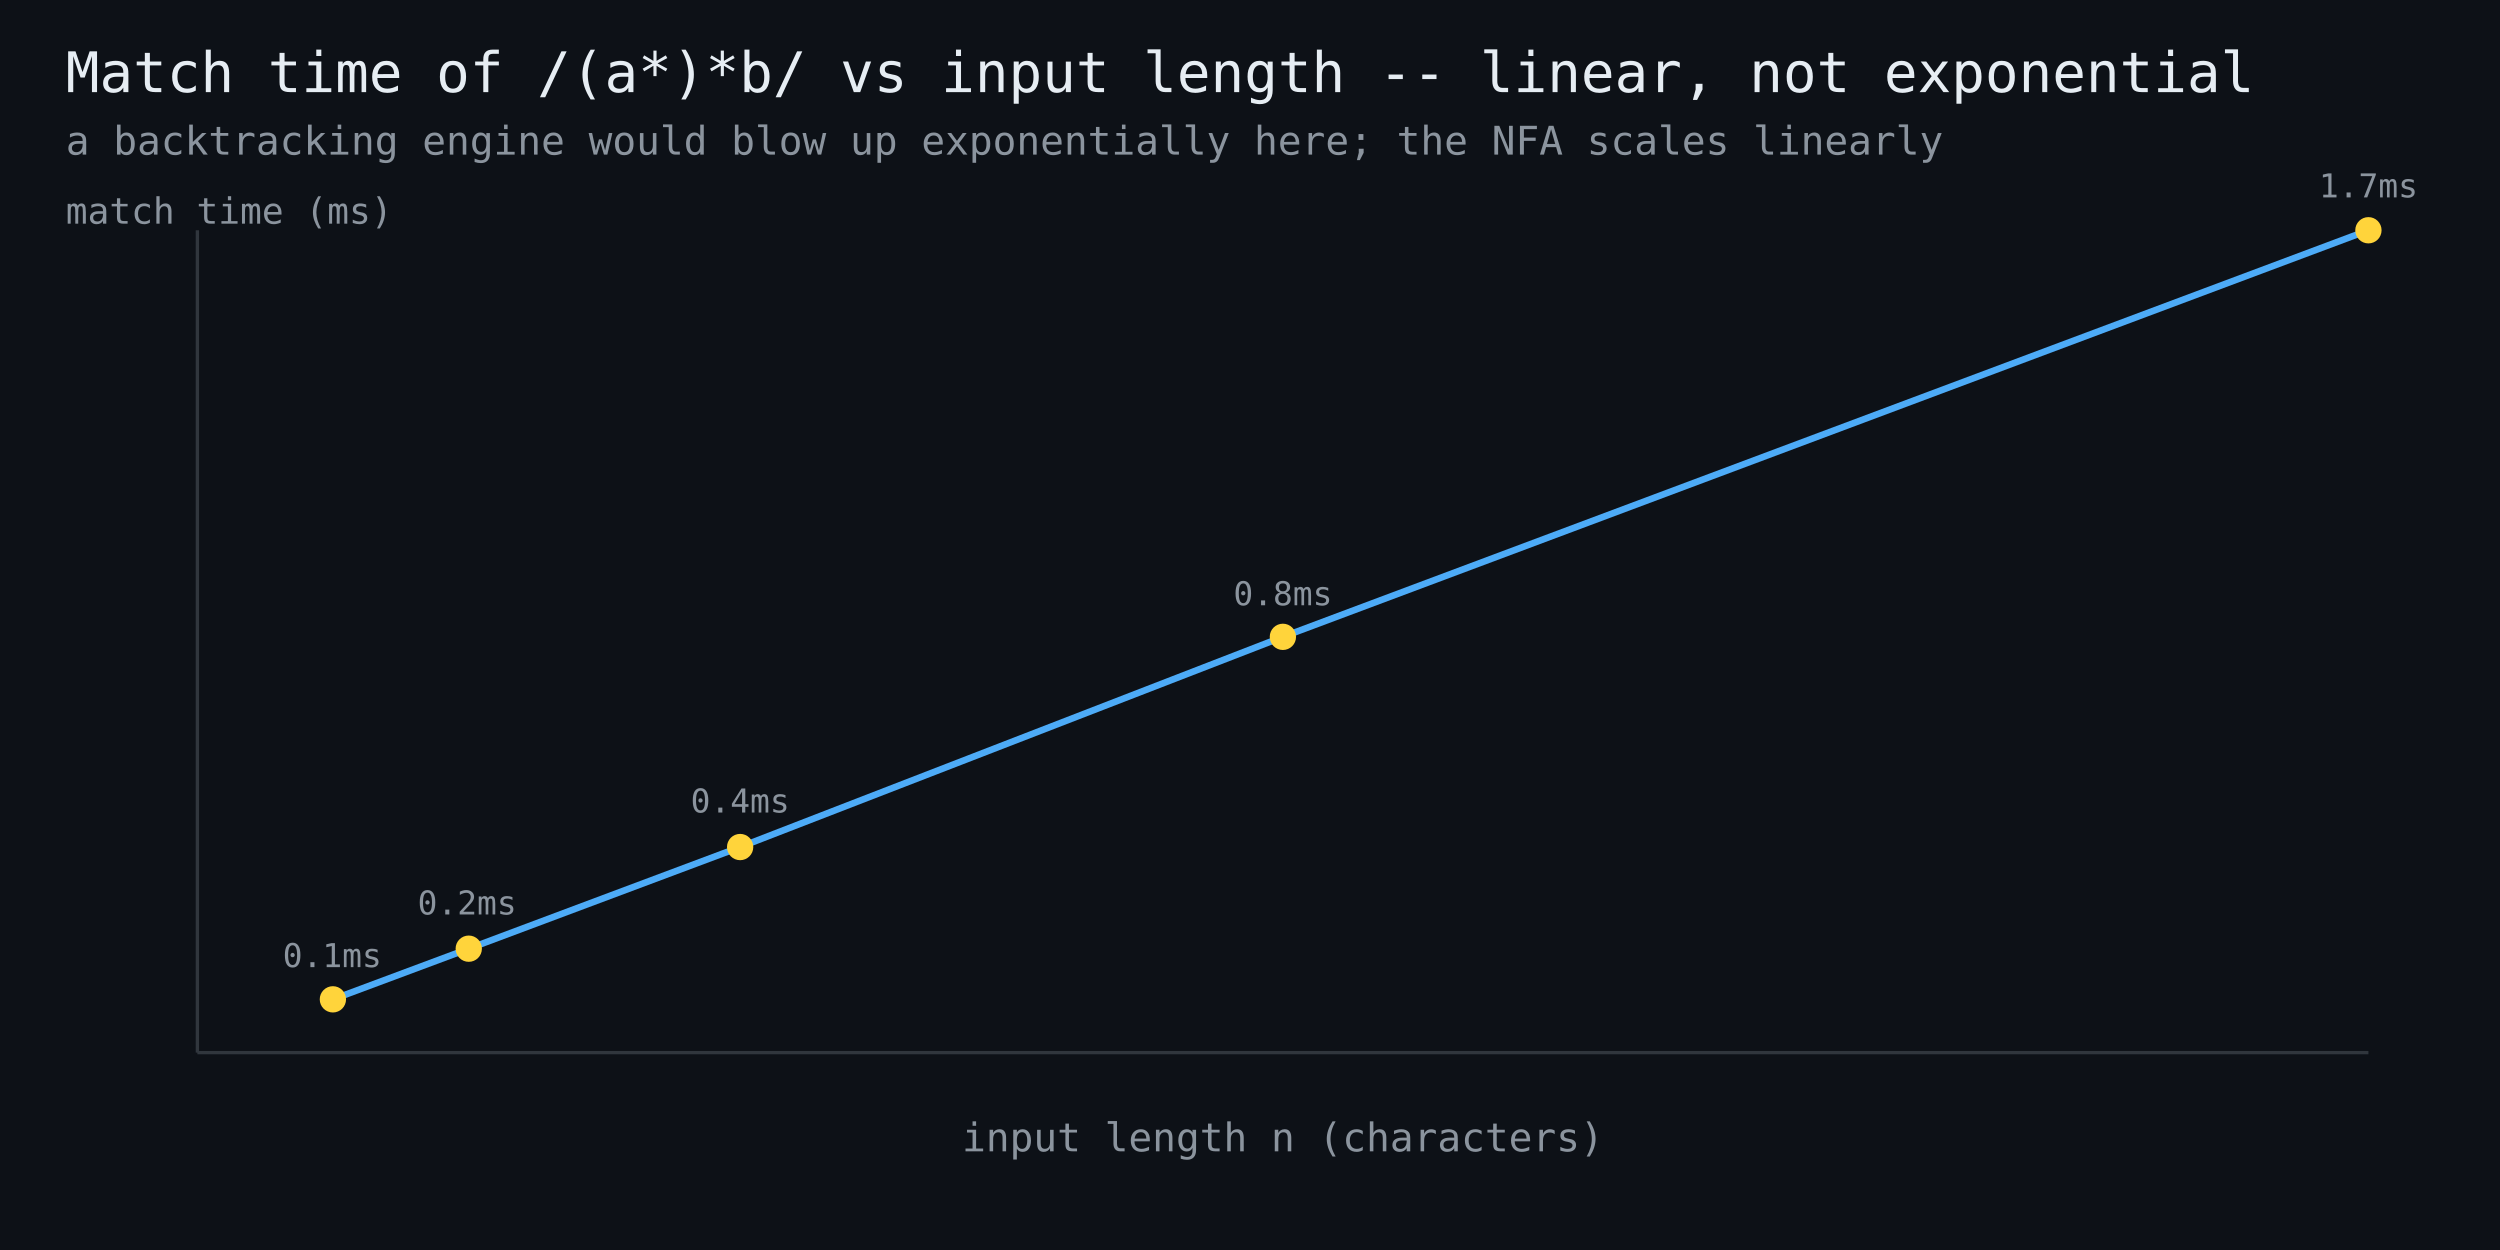
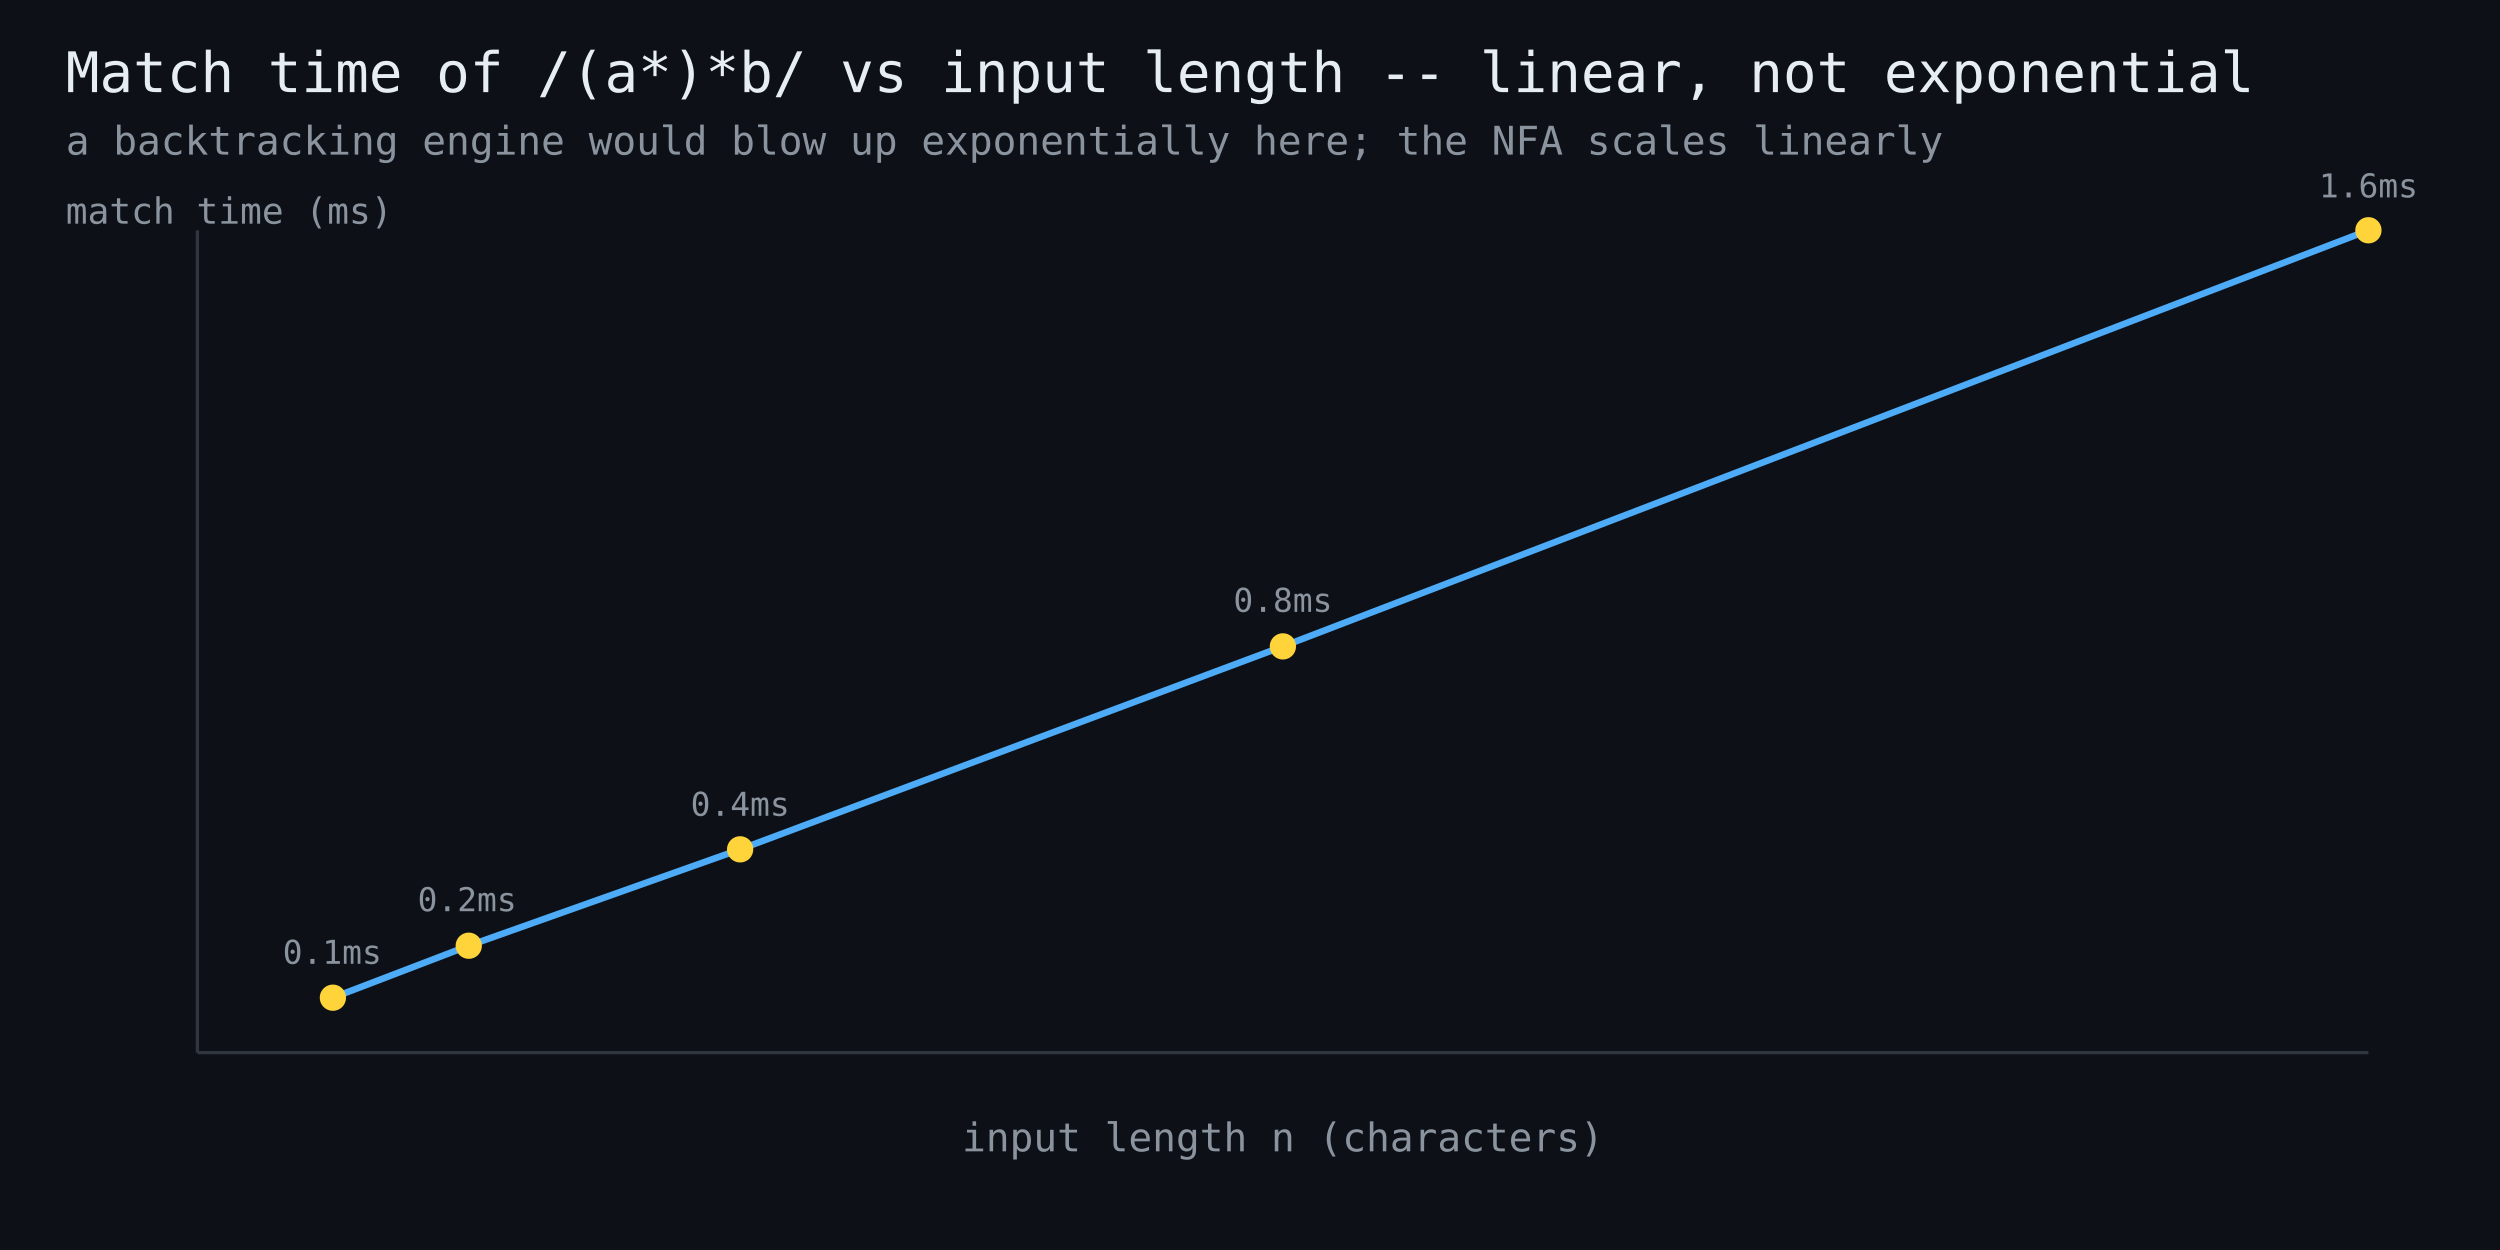
<svg xmlns="http://www.w3.org/2000/svg" width="760" height="380" viewBox="0 0 760 380" font-family="monospace">
  <rect width="760" height="380" fill="#0d1117" />
  <text x="20" y="28" fill="#e6edf3" font-size="17">Match time of /(a*)*b/ vs input length -- linear, not exponential</text>
  <text x="20" y="47" fill="#8b949e" font-size="12">a backtracking engine would blow up exponentially here; the NFA scales linearly</text>
  <line x1="60" y1="320" x2="720" y2="320" stroke="#30363d" stroke-width="1" />
  <line x1="60" y1="320" x2="60" y2="70" stroke="#30363d" stroke-width="1" />
-   <polyline points="101.2,303.8 142.5,288.4 225.0,257.5 390.0,193.6 720.0,70.0" fill="none" stroke="#4dabf7" stroke-width="2" />
-   <circle cx="101.2" cy="303.8" r="4" fill="#ffd43b" />
-   <text x="101" y="294" fill="#8b949e" font-size="10" text-anchor="middle">0.1ms</text>
-   <circle cx="142.5" cy="288.4" r="4" fill="#ffd43b" />
-   <text x="142" y="278" fill="#8b949e" font-size="10" text-anchor="middle">0.2ms</text>
-   <circle cx="225.0" cy="257.5" r="4" fill="#ffd43b" />
-   <text x="225" y="247" fill="#8b949e" font-size="10" text-anchor="middle">0.4ms</text>
-   <circle cx="390.0" cy="193.6" r="4" fill="#ffd43b" />
-   <text x="390" y="184" fill="#8b949e" font-size="10" text-anchor="middle">0.8ms</text>
+   <polyline points="101.2,303.3 142.5,287.5 225.0,258.2 390.0,196.5 720.0,70.0" fill="none" stroke="#4dabf7" stroke-width="2" />
+   <circle cx="101.2" cy="303.3" r="4" fill="#ffd43b" />
+   <text x="101" y="293" fill="#8b949e" font-size="10" text-anchor="middle">0.1ms</text>
+   <circle cx="142.5" cy="287.5" r="4" fill="#ffd43b" />
+   <text x="142" y="277" fill="#8b949e" font-size="10" text-anchor="middle">0.2ms</text>
+   <circle cx="225.0" cy="258.2" r="4" fill="#ffd43b" />
+   <text x="225" y="248" fill="#8b949e" font-size="10" text-anchor="middle">0.4ms</text>
+   <circle cx="390.0" cy="196.5" r="4" fill="#ffd43b" />
+   <text x="390" y="186" fill="#8b949e" font-size="10" text-anchor="middle">0.8ms</text>
  <circle cx="720.0" cy="70.0" r="4" fill="#ffd43b" />
-   <text x="720" y="60" fill="#8b949e" font-size="10" text-anchor="middle">1.7ms</text>
+   <text x="720" y="60" fill="#8b949e" font-size="10" text-anchor="middle">1.6ms</text>
  <text x="390" y="350" fill="#8b949e" font-size="12" text-anchor="middle">input length n (characters)</text>
  <text x="20" y="68" fill="#8b949e" font-size="11">match time (ms)</text>
</svg>
